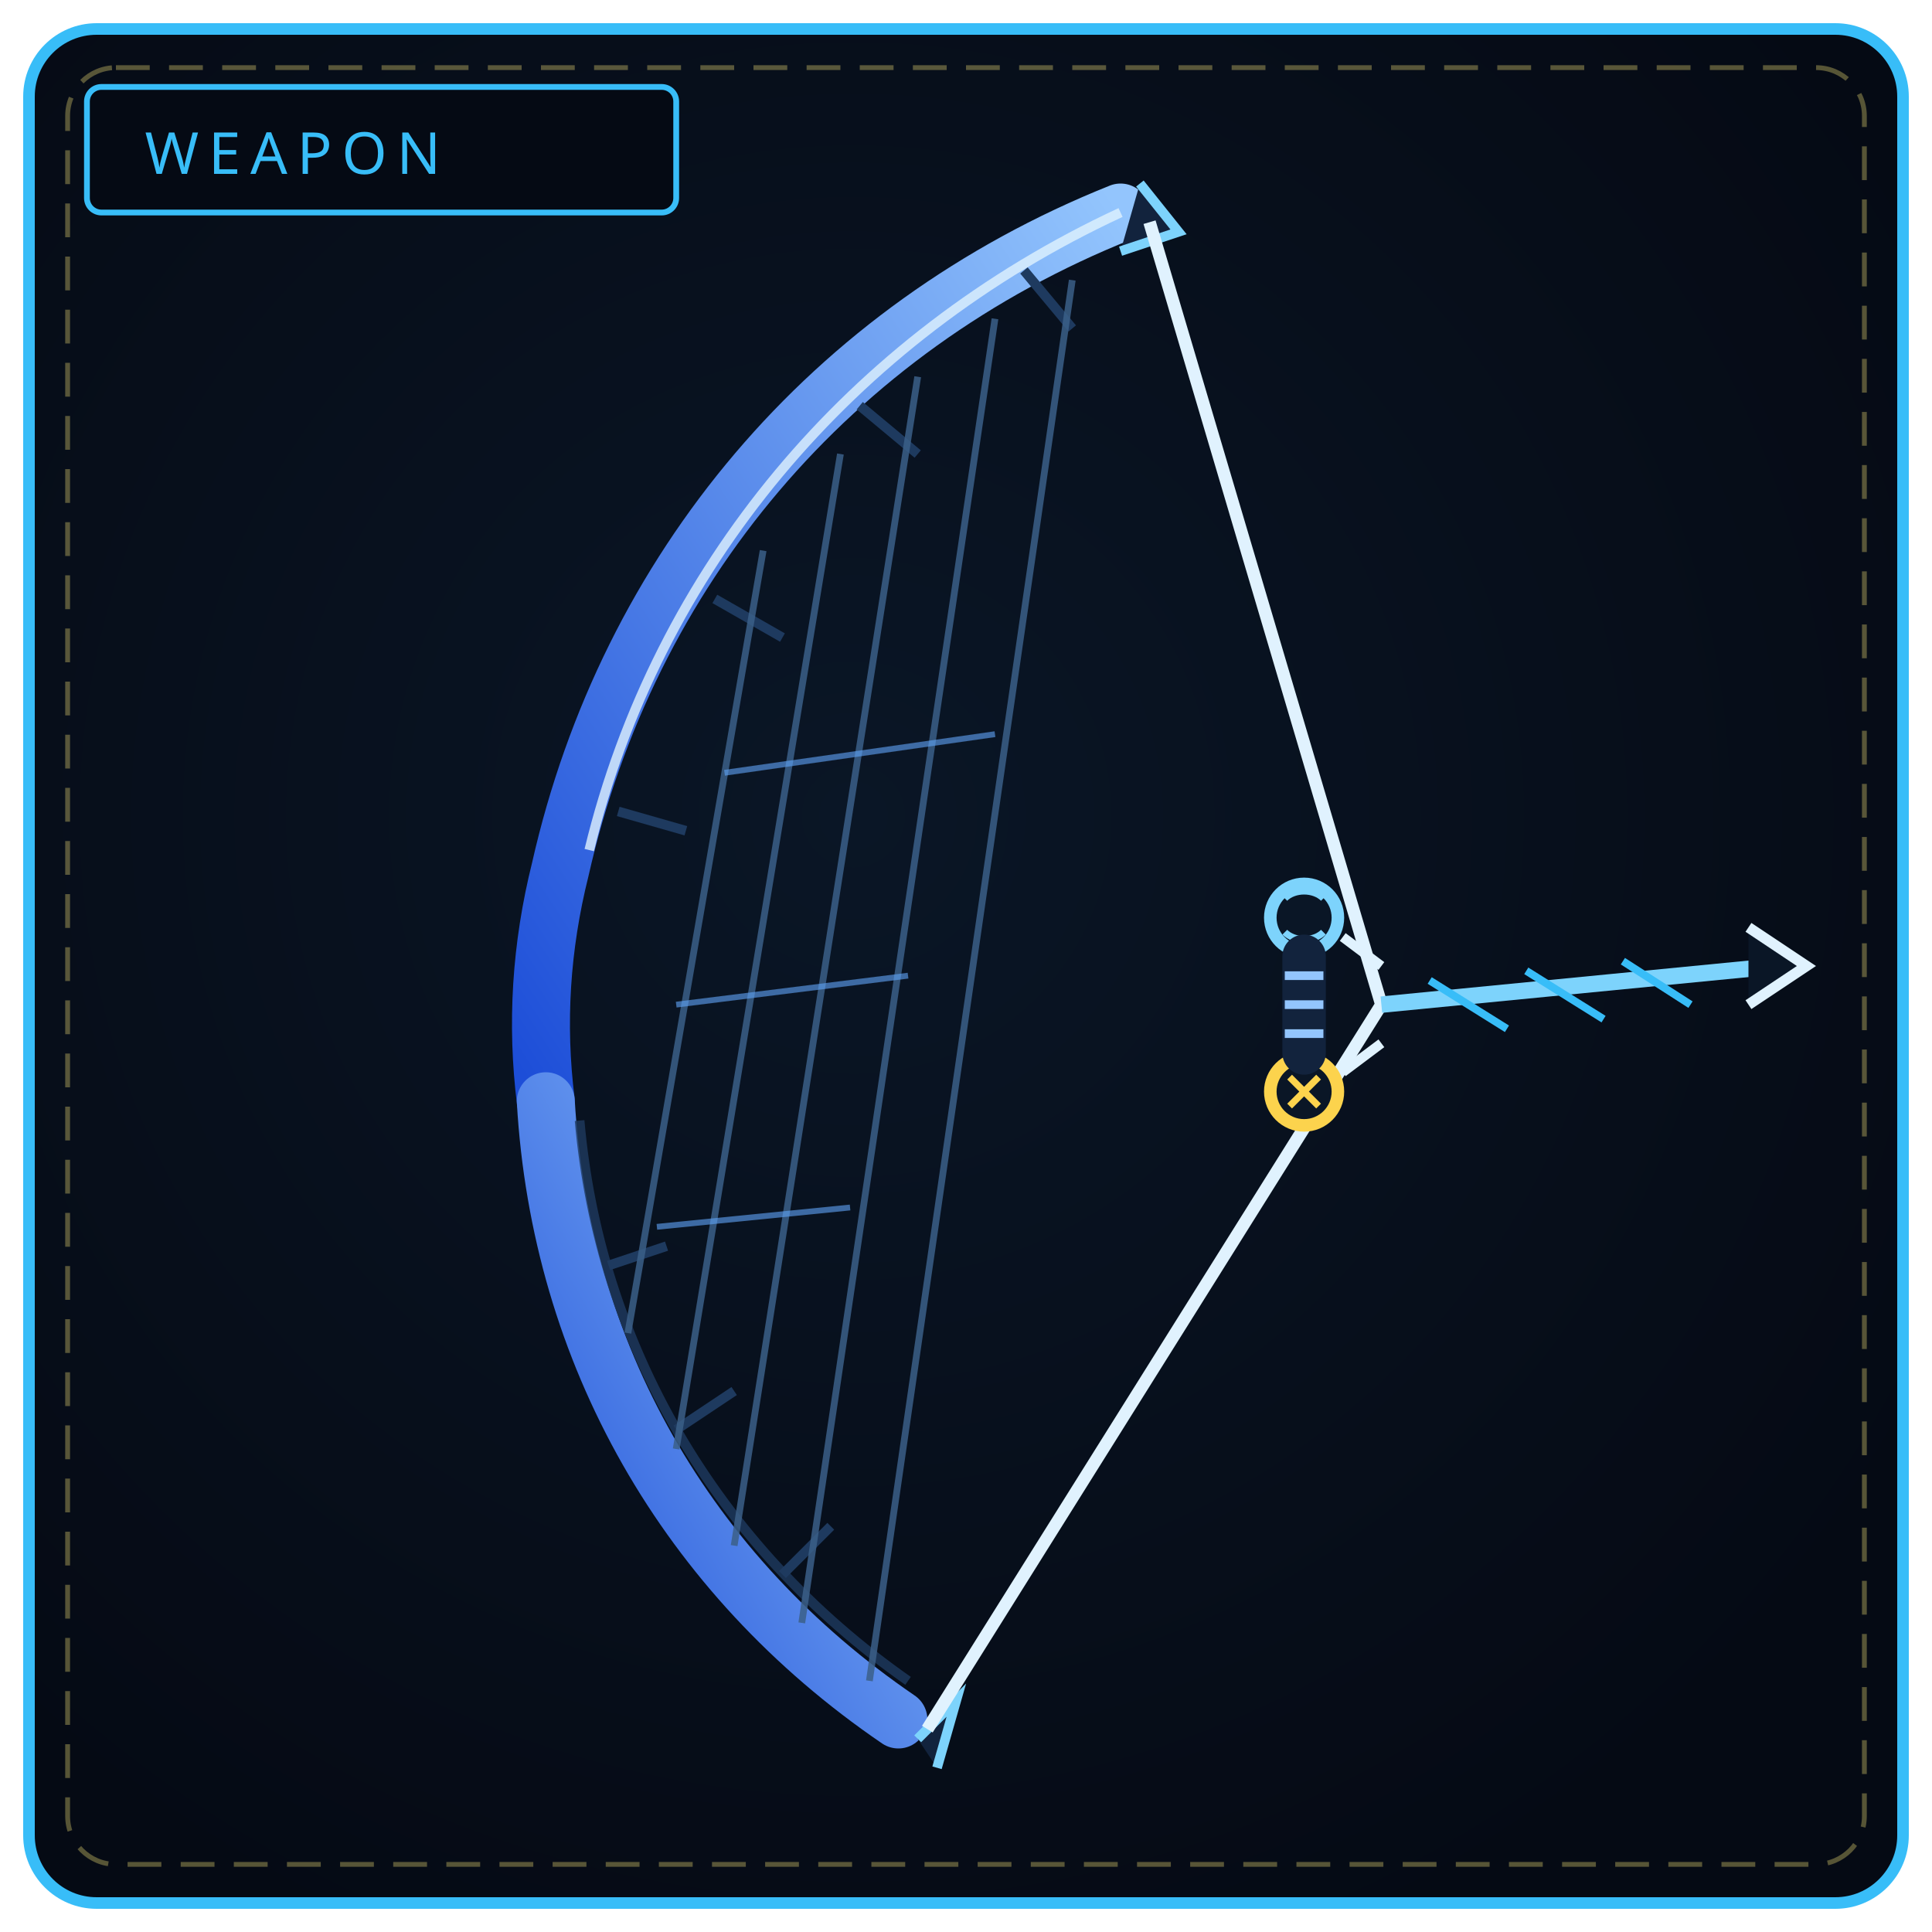
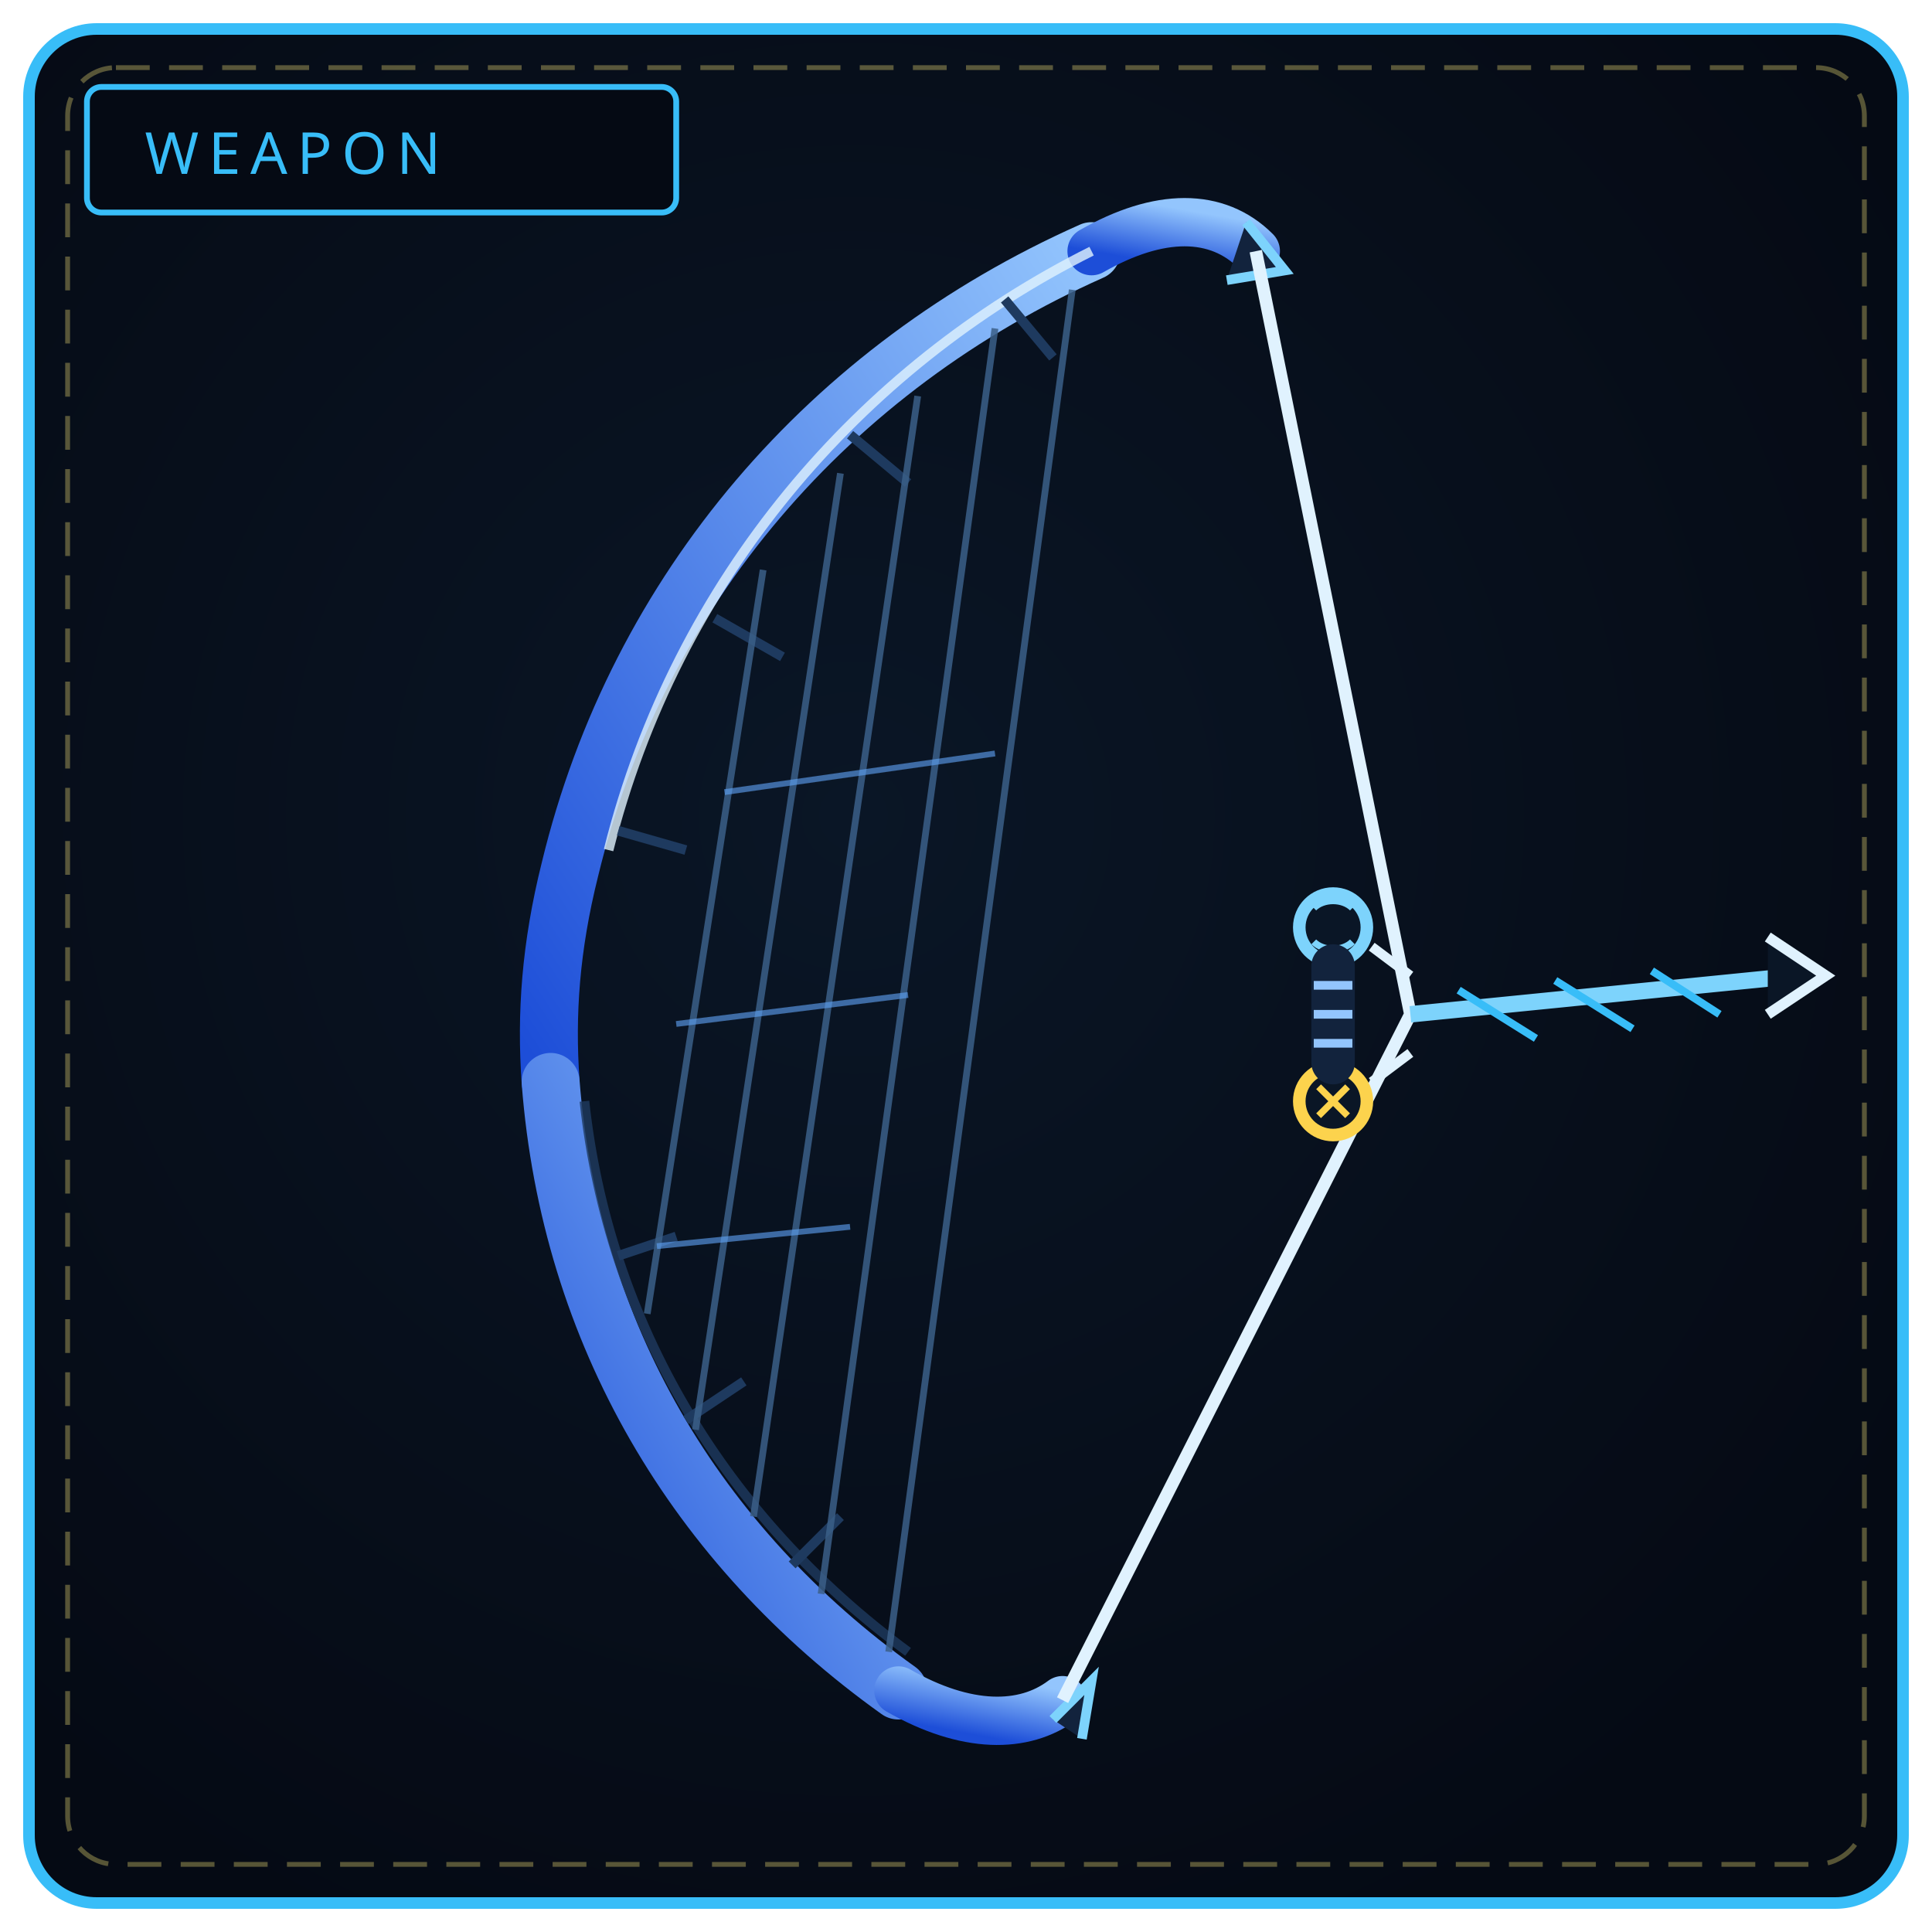
<svg xmlns="http://www.w3.org/2000/svg" viewBox="0 0 400 400" width="100%" height="100%" role="img" aria-label="THE DREAM REQUIEM">
  <defs>
    <radialGradient id="bw176" cx="44%" cy="42%" r="66%">
      <stop offset="0%" stop-color="#0a1626" />
      <stop offset="100%" stop-color="#050a14" />
    </radialGradient>
    <linearGradient id="bl176" x1="0" y1="1" x2="1" y2="0">
      <stop offset="0" stop-color="#1d4ed8" />
      <stop offset="1" stop-color="#93c5fd" />
    </linearGradient>
  </defs>
  <rect x="6" y="6" width="388" height="388" rx="14" fill="url(#bw176)" stroke="#38bdf8" stroke-width="2.4" />
  <rect x="14" y="14" width="372" height="372" rx="10" fill="none" stroke="#f1df76" stroke-width="1" stroke-dasharray="7 4" opacity=".35" />
  <rect x="18" y="18" width="122" height="26" rx="3" fill="#050a14" stroke="#38bdf8" stroke-width="1.2" />
  <text x="30" y="36" fill="#38bdf8" font-family="Impact, Arial Black, sans-serif" font-size="12" letter-spacing="2">WEAPON</text>
-   <path d="M232 44 C 172 68, 130 118, 116 180 C 112 196, 111 212, 113 228" fill="none" stroke="url(#bl176)" stroke-width="12" stroke-linecap="round" />
-   <path d="M232 44 C 176 70, 136 118, 122 176" fill="none" stroke="#e0f2fe" stroke-width="2" opacity=".8" />
-   <path d="M212 56 L222 68 M178 84 L190 94 M148 124 L162 132 M128 168 L142 172" stroke="#1e3a5f" stroke-width="2" />
-   <path d="M113 228 C 116 280, 142 326, 186 356" fill="none" stroke="url(#bl176)" stroke-width="12" stroke-linecap="round" />
-   <path d="M120 232 C 124 278, 148 320, 188 348" fill="none" stroke="#1e3a5f" stroke-width="2" opacity=".8" />
-   <path d="M126 262 L138 258 M140 296 L152 288 M162 326 L172 316" stroke="#1e3a5f" stroke-width="2" />
-   <path d="M236 38 L244 48 L232 52" fill="#12233d" stroke="#7dd3fc" stroke-width="2" />
-   <path d="M190 360 L198 352 L194 366" fill="#12233d" stroke="#7dd3fc" stroke-width="2" />
-   <path d="M222 58 L180 348 M206 66 L166 336 M190 78 L152 320 M174 94 L140 300 M158 114 L130 276" stroke="#3b5f88" stroke-width="1.4" opacity=".85" />
-   <path d="M150 160 L206 152 M140 208 L188 202 M136 254 L176 250" stroke="#60a5fa" stroke-width="1.2" opacity=".6" />
-   <path d="M238 46 L286 208 L192 358" fill="none" stroke="#e0f2fe" stroke-width="2.6" />
-   <path d="M286 208 L368 200" stroke="#7dd3fc" stroke-width="3.4" />
-   <path d="M296 203 L312 213 M316 201 L332 211 M336 199 L350 208" stroke="#38bdf8" stroke-width="1.6" />
-   <path d="M362 192 L374 200 L362 208" fill="#0a1626" stroke="#e0f2fe" stroke-width="2.2" />
-   <path d="M286 200 L278 194 M286 216 L278 222" stroke="#e0f2fe" stroke-width="2" />
-   <circle cx="270" cy="190" r="7" fill="#0a1626" stroke="#7dd3fc" stroke-width="2.6" />
-   <path d="M266 186 C 268 184, 272 184, 274 186 M266 193 C 268 195, 272 195, 274 193" stroke="#7dd3fc" stroke-width="1.4" fill="none" />
-   <circle cx="270" cy="226" r="7" fill="#0a1626" stroke="#fcd34d" stroke-width="2.6" />
-   <path d="M267 223 L273 229 M273 223 L267 229" stroke="#fcd34d" stroke-width="1.4" />
-   <path d="M270 198 L270 218" stroke="#12233d" stroke-width="9" stroke-linecap="round" />
-   <path d="M266 202 L274 202 M266 208 L274 208 M266 214 L274 214" stroke="#93c5fd" stroke-width="1.8" />
+   <path d="M226 52 C 172 76, 132 122, 118 180 C 114 196, 113 210, 114 224" fill="none" stroke="url(#bl176)" stroke-width="12" stroke-linecap="round" />
+   <path d="M226 52 C 240 44, 252 44, 260 52" fill="none" stroke="url(#bl176)" stroke-width="10" stroke-linecap="round" />
+   <path d="M226 52 C 178 76, 140 120, 126 176" fill="none" stroke="#e0f2fe" stroke-width="2" opacity=".8" />
+   <path d="M208 62 L218 74 M176 90 L188 100 M148 128 L162 136 M128 172 L142 176" stroke="#1e3a5f" stroke-width="2" />
+   <path d="M114 224 C 118 276, 144 320, 186 350" fill="none" stroke="url(#bl176)" stroke-width="12" stroke-linecap="round" />
+   <path d="M186 350 C 200 358, 212 358, 220 352" fill="none" stroke="url(#bl176)" stroke-width="10" stroke-linecap="round" />
+   <path d="M121 228 C 126 274, 150 314, 188 342" fill="none" stroke="#1e3a5f" stroke-width="2" opacity=".8" />
+   <path d="M128 260 L140 256 M142 294 L154 286 M164 324 L174 314" stroke="#1e3a5f" stroke-width="2" />
+   <path d="M258 46 L266 56 L254 58" fill="#12233d" stroke="#7dd3fc" stroke-width="2" />
+   <path d="M218 356 L226 348 L224 360" fill="#12233d" stroke="#7dd3fc" stroke-width="2" />
+   <path d="M222 60 L184 342 M206 68 L170 330 M190 82 L156 314 M174 98 L144 296 M158 118 L134 272" stroke="#3b5f88" stroke-width="1.4" opacity=".85" />
+   <path d="M150 164 L206 156 M140 212 L188 206 M136 258 L176 254" stroke="#60a5fa" stroke-width="1.2" opacity=".6" />
+   <path d="M260 52 L292 210 L220 352" fill="none" stroke="#e0f2fe" stroke-width="2.6" />
+   <path d="M292 210 L372 202" stroke="#7dd3fc" stroke-width="3.4" />
+   <path d="M302 205 L318 215 M322 203 L338 213 M342 201 L356 210" stroke="#38bdf8" stroke-width="1.6" />
+   <path d="M366 194 L378 202 L366 210" fill="#0a1626" stroke="#e0f2fe" stroke-width="2.2" />
+   <path d="M292 202 L284 196 M292 218 L284 224" stroke="#e0f2fe" stroke-width="2" />
+   <circle cx="276" cy="192" r="7" fill="#0a1626" stroke="#7dd3fc" stroke-width="2.6" />
+   <path d="M272 188 C 274 186, 278 186, 280 188 M272 195 C 274 197, 278 197, 280 195" stroke="#7dd3fc" stroke-width="1.4" fill="none" />
+   <circle cx="276" cy="228" r="7" fill="#0a1626" stroke="#fcd34d" stroke-width="2.6" />
+   <path d="M273 225 L279 231 M279 225 L273 231" stroke="#fcd34d" stroke-width="1.4" />
+   <path d="M276 200 L276 220" stroke="#12233d" stroke-width="9" stroke-linecap="round" />
+   <path d="M272 204 L280 204 M272 210 L280 210 M272 216 L280 216" stroke="#93c5fd" stroke-width="1.8" />
</svg>
